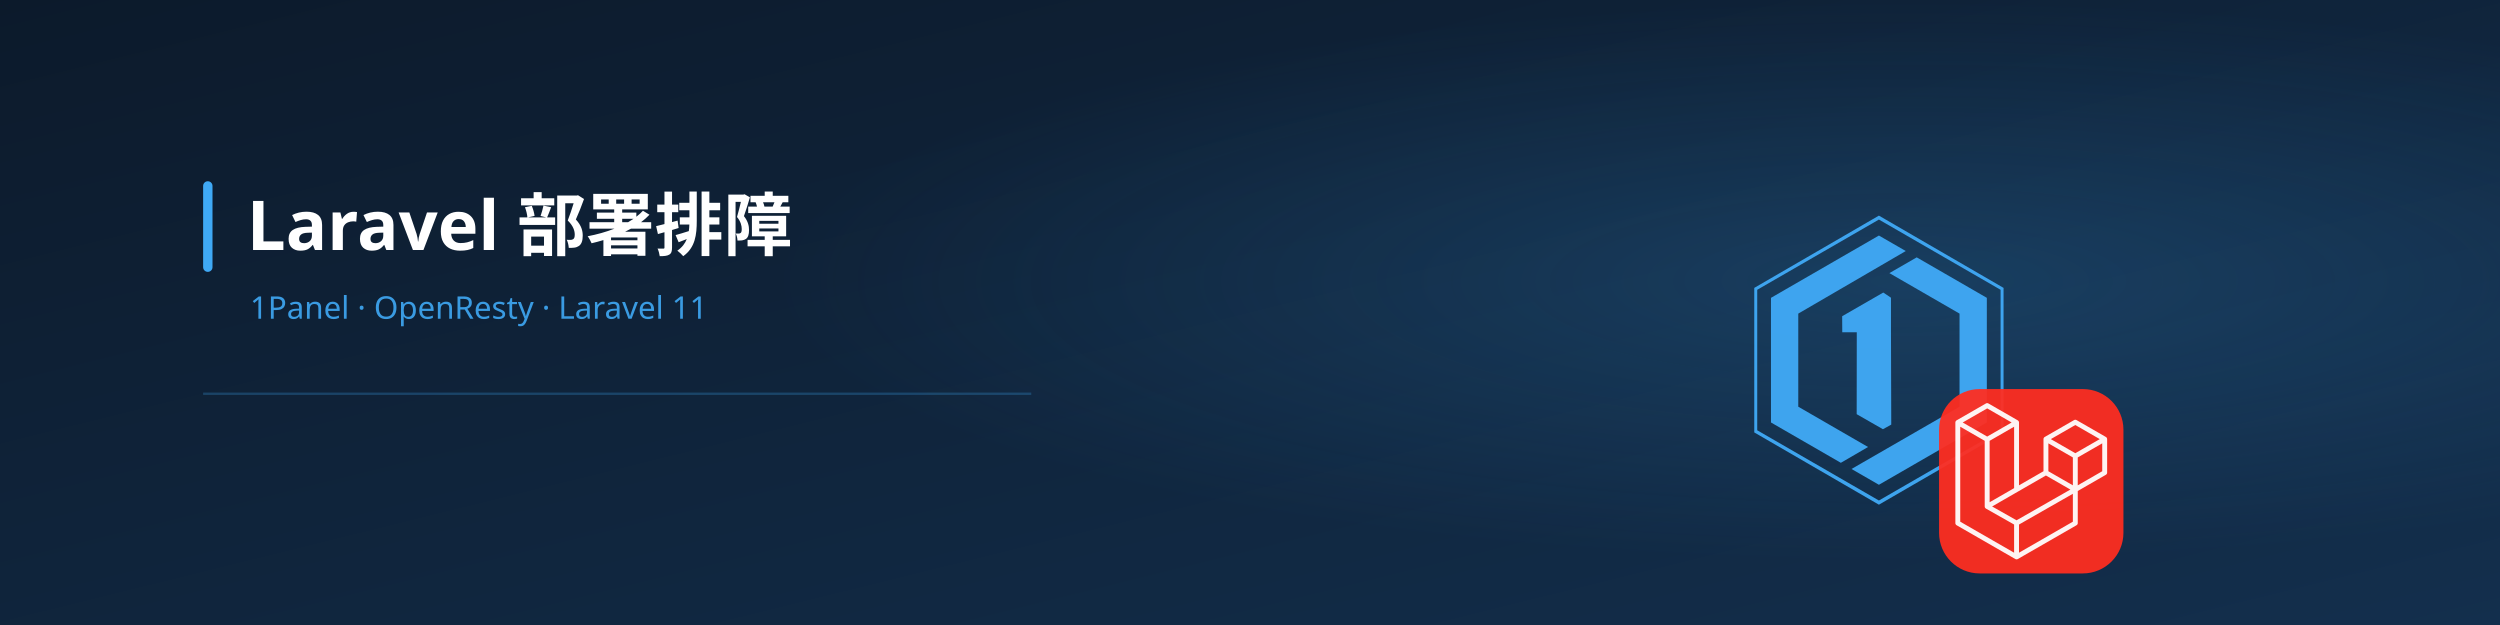
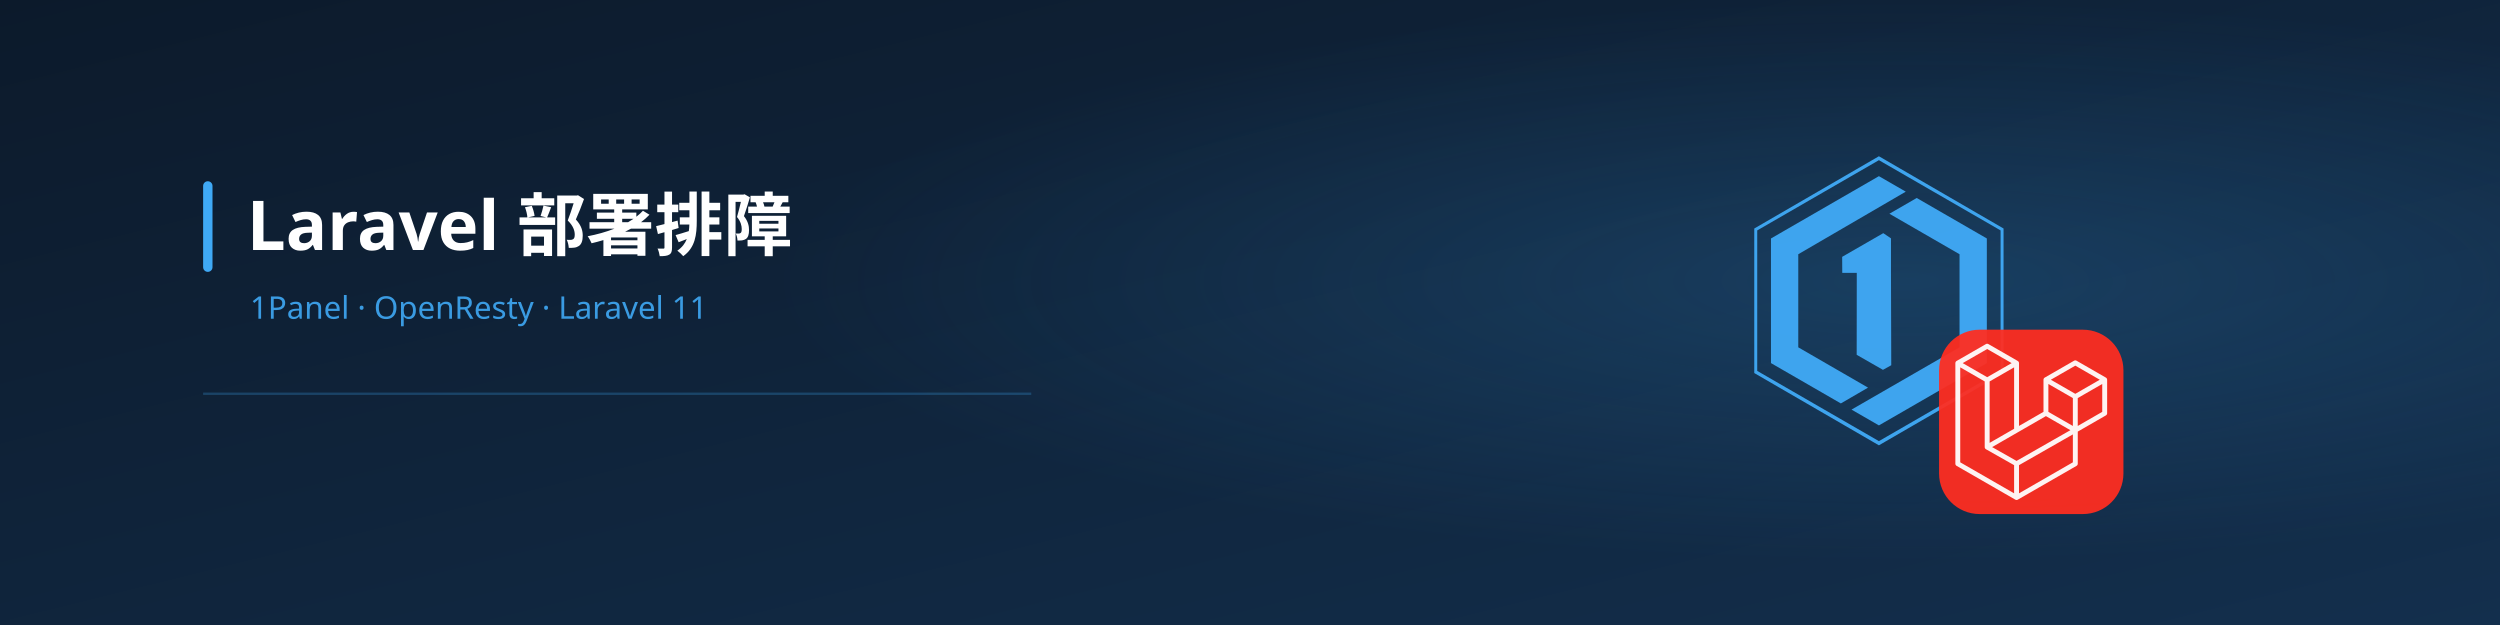
<svg xmlns="http://www.w3.org/2000/svg" width="1600" height="400" viewBox="0 0 1600 400" font-family="Microsoft YaHei, PingFang SC, sans-serif">
  <defs>
    <linearGradient id="bg" x1="0" y1="0" x2="1" y2="1">
      <stop offset="0%" stop-color="#0c1a2b" />
      <stop offset="100%" stop-color="#132f4d" />
    </linearGradient>
    <radialGradient id="glow" cx="76%" cy="45%" r="45%">
      <stop offset="0%" stop-color="#3fa9f5" stop-opacity="0.18" />
      <stop offset="100%" stop-color="#3fa9f5" stop-opacity="0" />
    </radialGradient>
  </defs>
  <rect width="1600" height="400" fill="url(#bg)" />
  <rect width="1600" height="400" fill="url(#glow)" />
-   <g transform="translate(1110.00,138.00) scale(7.70833)" opacity="0.96">
+   <g transform="translate(1110.00,100.00) scale(7.70833)" opacity="0.96">
    <g fill="#3fa9f5">
      <path d="m12 0 10.349 6v12L12 24 1.651 18V6zm0 .326L1.897 6.158v11.664L12 23.653l10.103-5.831V6.158zM8.84 20.523l-5.801-3.349V6.826L12 1.653l2.23 1.287-8.925 5.195v7.73l5.792 3.345zm6.299-17.058 5.822 3.361v10.348L12 22.347l-2.274-1.312 8.969-5.17v-7.73l-5.823-3.362zm-2.137 3.35v2.869l.024 7.666-.691.384-2.18-1.249.008-6.801H8.958L8.95 8.351l3.412-1.965z" />
    </g>
  </g>
-   <rect x="1241.00" y="249.00" width="118.00" height="118.00" rx="26.00" fill="#ff2d20" fill-opacity="0.94" />
-   <g transform="translate(1250.00,258.00) scale(4.16667)" opacity="0.94">
+   <rect x="1241.00" y="211.00" width="118.00" height="118.00" rx="26.00" fill="#ff2d20" fill-opacity="0.94" />
+   <g transform="translate(1250.00,220.00) scale(4.16667)" opacity="0.94">
    <g fill="#ffffff">
      <path d="M23.642 5.43a.364.364 0 01.014.1v5.149c0 .135-.073.26-.189.326l-4.323 2.49v4.934a.378.378 0 01-.188.326L9.93 23.949a.316.316 0 01-.066.027c-.008.002-.016.008-.024.01a.348.348 0 01-.192 0c-.011-.002-.02-.008-.03-.012-.02-.008-.042-.014-.062-.025L.533 18.755a.376.376 0 01-.189-.326V2.974c0-.033.005-.066.014-.098.003-.012.01-.02.014-.032a.369.369 0 01.023-.058c.004-.013.015-.022.023-.033l.033-.045c.012-.01.025-.018.037-.027.014-.012.027-.024.041-.034H.53L5.043.05a.375.375 0 01.375 0L9.93 2.647h.002c.015.01.027.021.04.033l.038.027c.013.014.02.03.033.045.008.011.02.021.025.033.01.02.017.038.024.058.003.011.01.021.013.032.01.031.014.064.014.098v9.652l3.76-2.164V5.527c0-.033.004-.066.013-.098.003-.01.01-.02.013-.032a.487.487 0 01.024-.059c.007-.012.018-.02.025-.033.012-.015.021-.03.033-.043.012-.012.025-.02.037-.028.014-.01.026-.023.041-.032h.001l4.513-2.598a.375.375 0 01.375 0l4.513 2.598c.016.01.027.021.042.031.012.01.025.018.036.028.013.014.022.03.034.044.008.012.019.021.024.033.011.02.018.04.024.06.006.01.012.021.015.032zm-.74 5.032V6.179l-1.578.908-2.182 1.256v4.283zm-4.51 7.75v-4.287l-2.147 1.225-6.126 3.498v4.325zM1.093 3.624v14.588l8.273 4.761v-4.325l-4.322-2.445-.002-.003H5.04c-.014-.01-.025-.021-.04-.031-.011-.01-.024-.018-.035-.027l-.001-.002c-.013-.012-.021-.025-.031-.04-.01-.011-.021-.022-.028-.036h-.002c-.008-.014-.013-.031-.02-.047-.006-.016-.014-.027-.018-.043a.49.49 0 01-.008-.057c-.002-.014-.006-.027-.006-.041V5.789l-2.18-1.257zM5.23.81L1.47 2.974l3.76 2.164 3.758-2.164zm1.956 13.505l2.182-1.256V3.624l-1.58.91-2.182 1.255v9.435zm11.581-10.95l-3.76 2.163 3.76 2.163 3.759-2.164zm-.376 4.978L16.21 7.087 14.63 6.18v4.283l2.182 1.256 1.58.908zm-8.65 9.654l5.514-3.148 2.756-1.572-3.757-2.163-4.323 2.489-3.941 2.27z" />
    </g>
  </g>
  <rect x="130" y="116" width="6" height="58" fill="#3fa9f5" rx="3" />
  <text x="158" y="160" font-size="44" font-weight="bold" fill="#ffffff">Laravel 部署排障</text>
  <text x="160" y="204" font-size="20" fill="#3fa9f5" opacity="0.9">1Panel · OpenResty · Laravel 11</text>
  <line x1="130" y1="252" x2="660" y2="252" stroke="#3fa9f5" stroke-opacity="0.25" stroke-width="1.5" />
</svg>
